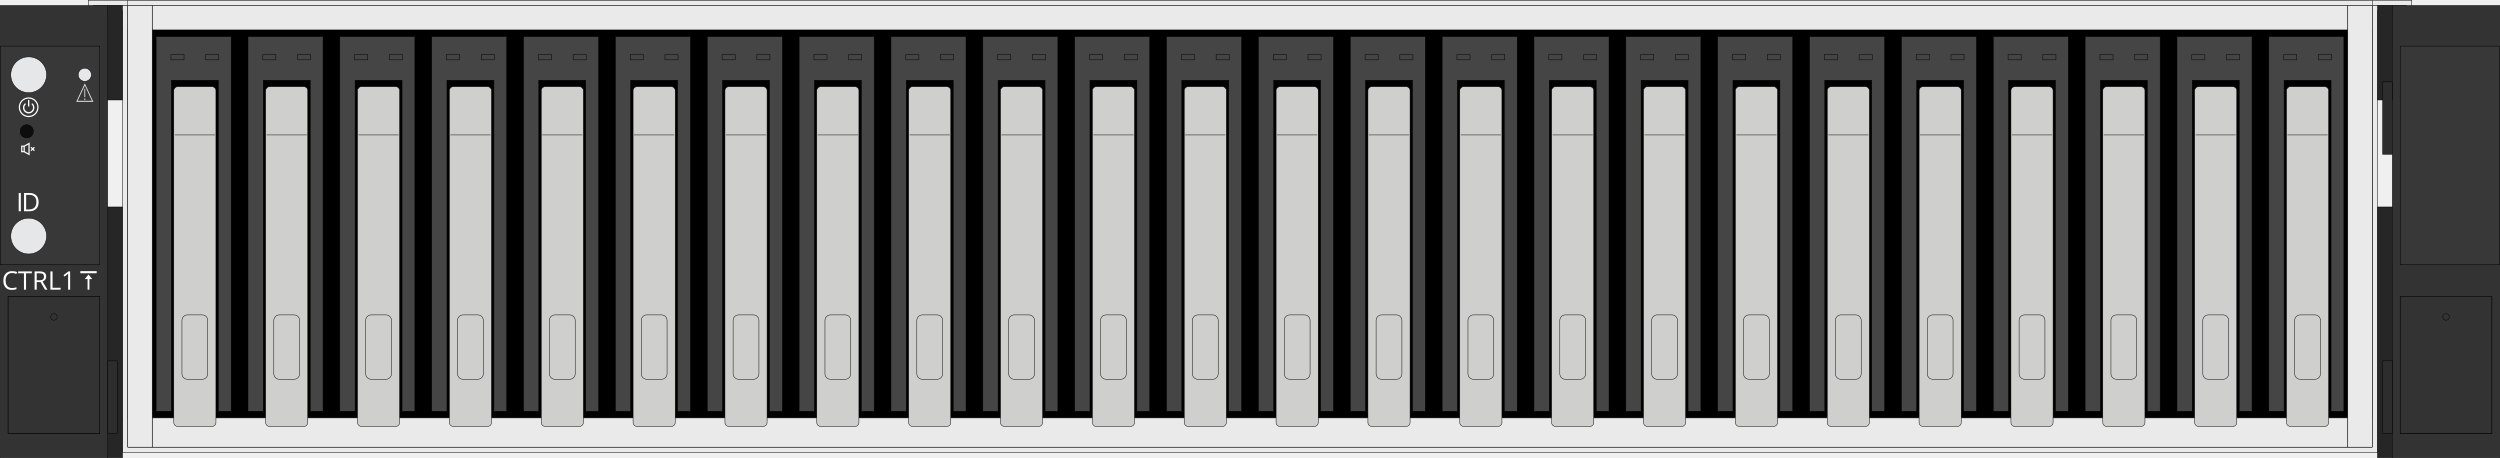
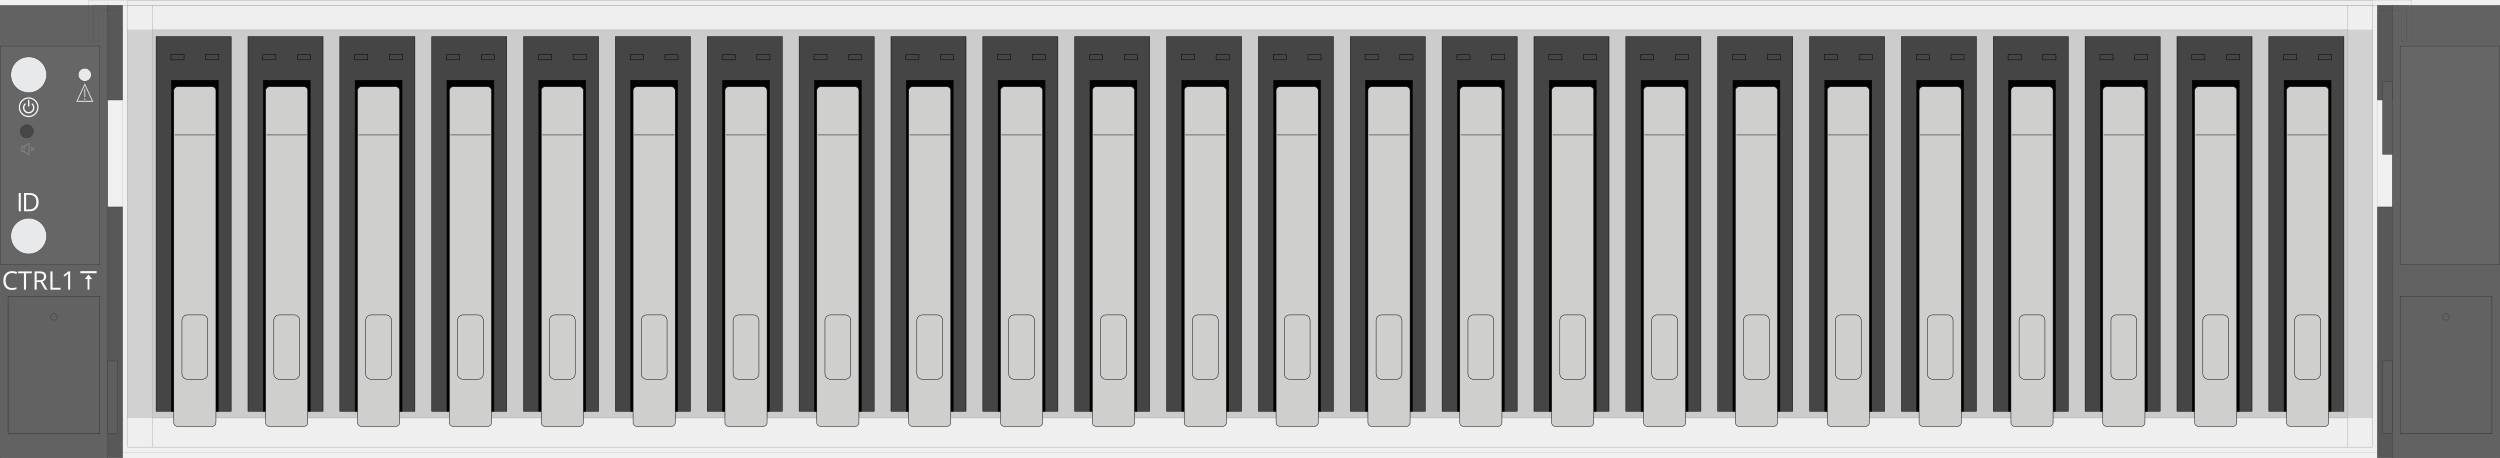
<svg xmlns="http://www.w3.org/2000/svg" id="ES24F" version="1.1" viewBox="0 0 1366.94 250.38">
  <defs>
    <style>
      .es24f-cls-1 {
        fill: #262626;
      }

      .es24f-cls-1, .es24f-cls-2, .es24f-cls-3, .es24f-cls-4, .es24f-cls-5, .es24f-cls-6, .es24f-cls-7, .es24f-cls-8, .es24f-cls-9, .es24f-cls-10, .es24f-cls-11, .es24f-cls-12, .es24f-cls-13 {
        stroke-width: .25px;
      }

      .es24f-cls-1, .es24f-cls-2, .es24f-cls-3, .es24f-cls-5, .es24f-cls-7, .es24f-cls-9, .es24f-cls-11, .es24f-cls-12, .es24f-cls-13 {
        stroke: #000;
      }

      .es24f-cls-1, .es24f-cls-2, .es24f-cls-3, .es24f-cls-5, .es24f-cls-9, .es24f-cls-11, .es24f-cls-12, .es24f-cls-13 {
        stroke-linecap: round;
        stroke-linejoin: round;
      }

      .es24f-cls-2 {
        fill: #000;
      }

      .es24f-cls-14, .es24f-cls-15, .es24f-cls-16, .es24f-cls-17, .es24f-cls-18 {
        stroke-width: 0px;
      }

      .es24f-cls-14, .es24f-cls-6 {
        fill: #cfcfce;
      }

      .es24f-cls-3 {
        fill: #2d2d2d;
      }

      .es24f-cls-4, .es24f-cls-6, .es24f-cls-7, .es24f-cls-8, .es24f-cls-10 {
        stroke-miterlimit: 10;
      }

      .es24f-cls-4, .es24f-cls-6, .es24f-cls-8, .es24f-cls-10 {
        stroke: #010101;
      }

      .es24f-cls-4, .es24f-cls-17 {
        fill: #010101;
      }

      .es24f-cls-15, .es24f-cls-10 {
        fill: none;
      }

      .es24f-cls-5, .es24f-cls-18 {
        fill: #fff;
      }

      .es24f-cls-16, .es24f-cls-7 {
        fill: #e6e7e8;
      }

      .es24f-cls-8 {
        fill: #454545;
      }

      .es24f-cls-9 {
        fill: #383838;
      }

      .es24f-cls-11 {
        fill: #0d0d0d;
      }

      .es24f-cls-12 {
        fill: #eaeaea;
      }

      .es24f-cls-13 {
        fill: #333;
      }
+ 
+       /* Contrast Fixes */
+       .sides {
+         opacity: 0.75;
+       }
+ 
+       .chassis {
+         opacity: 0.15;
+       }
+ 
+       /*#Controller_1_Indicators,
+       #Controller_2_Indicators {
+         opacity: 0.65;
+       }*/
    </style>
  </defs>
  <g id="Chassis">
-     <rect class="es24f-cls-2" x="69.86" y="16.36" width="1227.22" height="212.15" />
-     <polygon class="es24f-cls-12" points="1315.8 3.01 1315.8 22.8 1312.92 22.8 1312.92 5.89 1299.96 5.89 1299.96 247.37 66.98 247.37 66.98 5.89 54.02 5.89 54.02 22.8 51.14 22.8 51.14 3.01 69.86 3.01 69.86 244.49 1297.08 244.49 1297.08 3.01 1315.8 3.01" />
-     <polygon class="es24f-cls-12" points="1318.68 .12 1318.68 22.8 1315.8 22.8 1315.8 3.01 51.14 3.01 51.14 22.8 48.26 22.8 48.26 .12 1318.68 .12" />
-     <rect class="es24f-cls-12" x="69.86" y=".12" width="1227.22" height="2.88" />
-     <g>
+     <rect class="chassis es24f-cls-2" x="69.86" y="16.36" width="1227.22" height="212.15" />
+     <polygon class="chassis es24f-cls-12" points="1315.8 3.01 1315.8 22.8 1312.92 22.8 1312.92 5.89 1299.96 5.89 1299.96 247.37 66.98 247.37 66.98 5.89 54.02 5.89 54.02 22.8 51.14 22.8 51.14 3.01 69.86 3.01 69.86 244.49 1297.08 244.49 1297.08 3.01 1315.8 3.01" />
+     <polygon class="chassis es24f-cls-12" points="1318.68 .12 1318.68 22.8 1315.8 22.8 1315.8 3.01 51.14 3.01 51.14 22.8 48.26 22.8 48.26 .12 1318.68 .12" />
+     <rect class="chassis es24f-cls-12" x="69.86" y=".12" width="1227.22" height="2.88" />
+     <g class="sides">
      <g>
        <rect class="es24f-cls-13" x="1308.06" y="3.01" width="58.75" height="247.25" />
        <rect class="es24f-cls-1" x="1299.96" y="3" width="8.1" height="51.66" />
        <rect class="es24f-cls-1" x="1299.96" y="113.17" width="8.1" height="137.09" />
        <rect class="es24f-cls-3" x="1302.77" y="44.76" width="5.29" height="39.6" />
        <rect class="es24f-cls-3" x="1302.77" y="197.31" width="5.29" height="39.6" />
        <rect class="es24f-cls-9" x="1312.38" y="25.22" width="54.43" height="119.52" />
      </g>
      <g>
        <rect class="es24f-cls-11" x="1312.38" y="162.03" width="50.11" height="74.88" />
        <path class="es24f-cls-5" d="M1322.57,189.99h0c0-5.44,4.41-9.84,9.85-9.84h10.04c5.44,0,9.85,4.41,9.85,9.84h0c0,5.44-4.41,9.84-9.85,9.84h-10.04c-5.44,0-9.85-4.41-9.85-9.84Z" />
      </g>
      <g>
        <rect class="es24f-cls-13" x="1312.38" y="162.03" width="50.11" height="74.88" />
        <circle class="es24f-cls-13" cx="1337.43" cy="173.29" r="1.8" />
      </g>
    </g>
-     <g>
+     <g class="sides">
      <g>
        <rect class="es24f-cls-13" x=".13" y="3.01" width="58.75" height="247.25" />
        <rect class="es24f-cls-1" x="58.87" y="3.01" width="8.1" height="51.66" />
        <rect class="es24f-cls-1" x="58.88" y="113.17" width="8.1" height="137.09" />
        <rect class="es24f-cls-3" x="58.88" y="197.32" width="5.29" height="39.6" />
        <g>
          <rect class="es24f-cls-9" x=".12" y="25.22" width="54.43" height="119.52" />
          <circle class="es24f-cls-7" cx="15.68" cy="40.88" r="9.79" />
          <circle class="es24f-cls-7" cx="15.68" cy="129.08" r="9.79" />
          <g>
            <path class="es24f-cls-18" d="M16.05,54.95v2.99c0,.21-.17.37-.37.37s-.38-.17-.38-.37v-2.99c0-.21.18-.38.38-.38s.37.18.37.38Z" />
            <g>
              <path class="es24f-cls-18" d="M15.68,53.24c-2.99,0-5.41,2.42-5.41,5.4s2.42,5.4,5.41,5.4,5.39-2.41,5.39-5.4-2.42-5.4-5.39-5.4ZM15.68,63.37c-2.61,0-4.74-2.12-4.74-4.73s2.13-4.73,4.74-4.73,4.73,2.12,4.73,4.73-2.12,4.73-4.73,4.73Z" />
              <path class="es24f-cls-18" d="M18.8,58.87c0,1.75-1.4,3.17-3.12,3.17s-3.13-1.42-3.13-3.17c0-.84.33-1.63.92-2.23.14-.15.37-.16.53-.02.07.07.12.16.12.26s-.03.2-.1.26c-.47.48-.71,1.08-.71,1.72,0,1.33,1.07,2.41,2.38,2.41s2.37-1.08,2.37-2.41c0-.64-.24-1.24-.69-1.7-.07-.07-.12-.16-.12-.26s.04-.2.11-.26c.07-.08.16-.12.26-.12.09,0,.2.03.26.1.61.62.93,1.41.93,2.25h0Z" />
            </g>
          </g>
          <g>
            <path class="es24f-cls-18" d="M10.23,105.54v9.99h1.16v-9.99h-1.16Z" />
            <path class="es24f-cls-18" d="M19.82,106.83c-.86-.86-2.07-1.29-3.62-1.29h-3.06v9.99h2.76c1.69,0,2.97-.43,3.87-1.31.9-.87,1.34-2.13,1.34-3.78,0-1.54-.43-2.75-1.29-3.61ZM18.84,113.51c-.7.68-1.74,1.02-3.13,1.02h-1.41v-7.99h1.69c1.29,0,2.26.34,2.91,1,.66.66.98,1.64.98,2.94s-.35,2.35-1.04,3.03Z" />
          </g>
          <circle class="es24f-cls-11" cx="14.63" cy="71.82" r="3.6" />
          <circle class="es24f-cls-7" cx="46.37" cy="40.88" r="3.6" />
          <g>
            <path class="es24f-cls-16" d="M46.36,45.6l-4.68,10.08h9.36l-4.68-10.08ZM46.36,46.71l3.91,8.42h-7.82l3.91-8.42Z" />
            <rect class="es24f-cls-16" x="46.14" y="48.5" width=".45" height="4.63" rx=".19" ry=".19" />
            <rect class="es24f-cls-16" x="45.99" y="53.84" width=".75" height=".75" rx=".37" ry=".37" />
          </g>
          <g>
            <path class="es24f-cls-18" d="M6.62,149.29c-1.1,0-1.97.37-2.6,1.1s-.95,1.73-.95,3,.31,2.32.92,3.03c.61.71,1.49,1.07,2.62,1.07.7,0,1.49-.13,2.39-.38v1.02c-.69.26-1.55.39-2.56.39-1.47,0-2.61-.45-3.41-1.34s-1.2-2.16-1.2-3.81c0-1.03.19-1.93.58-2.71s.94-1.37,1.67-1.79,1.58-.63,2.57-.63c1.05,0,1.96.19,2.75.57l-.49,1c-.76-.36-1.51-.53-2.27-.53h-.02Z" />
            <path class="es24f-cls-18" d="M14.25,158.39h-1.16v-8.96h-3.17v-1.03h7.49v1.03h-3.17v8.96h.01Z" />
            <path class="es24f-cls-18" d="M20.08,154.23v4.16h-1.16v-9.99h2.74c1.23,0,2.13.23,2.72.7s.88,1.18.88,2.12c0,1.32-.67,2.21-2.01,2.68l2.71,4.49h-1.37l-2.42-4.16h-2.09ZM20.08,153.24h1.59c.82,0,1.42-.16,1.8-.49s.57-.81.57-1.47-.19-1.14-.58-1.43-1.02-.44-1.88-.44h-1.51v3.82h.01Z" />
            <path class="es24f-cls-18" d="M27.57,158.39v-9.99h1.16v8.94h4.41v1.05h-5.57Z" />
            <rect class="es24f-cls-18" x="43.92" y="148.25" width="8.94" height="1.16" />
            <path class="es24f-cls-18" d="M48.39,150.08l2.02,2.49h-1.52v5.82h-1.01v-5.82h-1.52l2.02-2.49h0Z" />
            <path class="es24f-cls-18" d="M38.35,158.39h-1.11v-7.12c0-.59.02-1.15.05-1.68-.1.1-.2.2-.32.3-.12.11-.66.55-1.63,1.33l-.6-.78,2.65-2.04h.96v9.99h0Z" />
          </g>
        </g>
      </g>
      <g>
        <rect class="es24f-cls-11" x="4.44" y="162.04" width="50.11" height="74.88" />
        <path class="es24f-cls-5" d="M14.64,189.98h0c0-5.44,4.41-9.84,9.85-9.84h10.04c5.44,0,9.85,4.41,9.85,9.85h0c0,5.44-4.41,9.84-9.85,9.84h-10.04c-5.44,0-9.85-4.41-9.85-9.85Z" />
      </g>
      <g>
        <rect class="es24f-cls-13" x="4.44" y="162.04" width="50.11" height="74.88" />
        <circle class="es24f-cls-13" cx="29.5" cy="173.29" r="1.8" />
      </g>
    </g>
-     <rect class="es24f-cls-12" x="83.21" y="3" width="1200.51" height="13.36" />
-     <rect class="es24f-cls-12" x="83.21" y="228.51" width="1200.51" height="15.98" />
-     <rect class="es24f-cls-12" x="1283.72" y="3.01" width="13.36" height="241.49" />
-     <rect class="es24f-cls-12" x="69.86" y="3" width="13.36" height="241.49" />
-     <path class="es24f-cls-18" d="M16.21,77.88v7.12l-3.08-1.73h-1.58v-3.66h1.58s3.08-1.73,3.08-1.73ZM12.88,80.28h-.66v2.33h.66v-2.33ZM13.55,82.75l2,1.12v-4.85l-2,1.12v2.6h0ZM17.16,80.27l.71.7.71-.7.47.47-.71.71.71.71-.47.47-.71-.71-.71.71-.47-.47.71-.71-.71-.71.47-.47Z" />
+     <rect class="chassis es24f-cls-12" x="83.21" y="3" width="1200.51" height="13.36" />
+     <rect class="chassis es24f-cls-12" x="83.21" y="228.51" width="1200.51" height="15.98" />
+     <rect class="chassis es24f-cls-12" x="1283.72" y="3.01" width="13.36" height="241.49" />
+     <rect class="chassis es24f-cls-12" x="69.86" y="3" width="13.36" height="241.49" />
+     <path class="chassis es24f-cls-18" d="M16.21,77.88v7.12l-3.08-1.73h-1.58v-3.66h1.58s3.08-1.73,3.08-1.73ZM12.88,80.28h-.66v2.33h.66v-2.33ZM13.55,82.75l2,1.12v-4.85l-2,1.12v2.6h0ZM17.16,80.27l.71.7.71-.7.47.47-.71.71.71.71-.47.47-.71-.71-.71.71-.47-.47.71-.71-.71-.71.47-.47Z" />
  </g>
  <g id="Drives">
    <g id="DRIVE_CAGE_1">
      <rect class="es24f-cls-8" x="85.36" y="20.02" width="41.04" height="204.84" />
      <rect class="es24f-cls-4" x="93.71" y="43.86" width="25.67" height="181" />
-       <rect class="es24f-cls-6" x="95.03" y="47.4" width="23.04" height="185.76" rx="2.11" ry="2.11" />
+       <rect class="tint-target es24f-cls-6" x="95.03" y="47.4" width="23.04" height="185.76" rx="2.11" ry="2.11" />
      <rect class="es24f-cls-10" x="112.47" y="29.84" width="7.16" height="2.88" />
      <rect class="es24f-cls-10" x="93.47" y="29.84" width="7.16" height="2.88" />
      <g>
        <line class="es24f-cls-10" x1="117.55" y1="73.78" x2="95.55" y2="73.78" />
        <line class="es24f-cls-15" x1="117.55" y1="73.78" x2="95.55" y2="73.78" />
      </g>
      <g>
-         <path class="es24f-cls-14" d="M110.55,172.17h-8.01c-1.69,0-3.05,1.37-3.05,3.05v29.1c0,1.69,1.37,3.05,3.05,3.05h8.01c1.69,0,3.05-1.37,3.05-3.05v-29.1c0-1.69-1.37-3.05-3.05-3.05Z" />
+         <path class="tint-target es24f-cls-14" d="M110.55,172.17h-8.01c-1.69,0-3.05,1.37-3.05,3.05v29.1c0,1.69,1.37,3.05,3.05,3.05h8.01c1.69,0,3.05-1.37,3.05-3.05v-29.1c0-1.69-1.37-3.05-3.05-3.05Z" />
        <path class="es24f-cls-17" d="M102.54,172.3c-1.62,0-2.93,1.31-2.93,2.93v29.1c0,1.62,1.31,2.93,2.93,2.93h8.01c1.62,0,2.93-1.31,2.93-2.93v-29.1c0-1.62-1.31-2.93-2.93-2.93h-8.01M102.54,172.05h8.01c1.76,0,3.18,1.42,3.18,3.18v29.1c0,1.76-1.42,3.18-3.18,3.18h-8.01c-1.76,0-3.18-1.42-3.18-3.18v-29.1c0-1.76,1.42-3.18,3.18-3.18h0Z" />
      </g>
    </g>
    <g id="DRIVE_CAGE_2">
      <rect class="es24f-cls-8" x="135.59" y="20.02" width="41.04" height="204.84" />
      <rect class="es24f-cls-4" x="143.94" y="43.86" width="25.67" height="181" />
-       <rect class="es24f-cls-6" x="145.25" y="47.4" width="23.04" height="185.76" rx="2.11" ry="2.11" />
+       <rect class="tint-target es24f-cls-6" x="145.25" y="47.4" width="23.04" height="185.76" rx="2.11" ry="2.11" />
      <rect class="es24f-cls-10" x="162.69" y="29.84" width="7.16" height="2.88" />
      <rect class="es24f-cls-10" x="143.69" y="29.84" width="7.16" height="2.88" />
      <g>
        <line class="es24f-cls-10" x1="167.77" y1="73.78" x2="145.77" y2="73.78" />
        <line class="es24f-cls-15" x1="167.77" y1="73.78" x2="145.77" y2="73.78" />
      </g>
      <g>
-         <path class="es24f-cls-14" d="M160.77,172.17h-8.01c-1.69,0-3.05,1.37-3.05,3.05v29.1c0,1.69,1.37,3.05,3.05,3.05h8.01c1.69,0,3.05-1.37,3.05-3.05v-29.1c0-1.69-1.37-3.05-3.05-3.05Z" />
+         <path class="tint-target es24f-cls-14" d="M160.77,172.17h-8.01c-1.69,0-3.05,1.37-3.05,3.05v29.1c0,1.69,1.37,3.05,3.05,3.05h8.01c1.69,0,3.05-1.37,3.05-3.05v-29.1c0-1.69-1.37-3.05-3.05-3.05Z" />
        <path class="es24f-cls-17" d="M152.77,172.3c-1.62,0-2.93,1.31-2.93,2.93v29.1c0,1.62,1.31,2.93,2.93,2.93h8.01c1.62,0,2.93-1.31,2.93-2.93v-29.1c0-1.62-1.31-2.93-2.93-2.93h-8.01M152.77,172.05h8.01c1.76,0,3.18,1.42,3.18,3.18v29.1c0,1.76-1.42,3.18-3.18,3.18h-8.01c-1.76,0-3.18-1.42-3.18-3.18v-29.1c0-1.76,1.42-3.18,3.18-3.18h0Z" />
      </g>
    </g>
    <g id="DRIVE_CAGE_3">
      <rect class="es24f-cls-8" x="185.81" y="20.02" width="41.04" height="204.84" />
      <rect class="es24f-cls-4" x="194.16" y="43.86" width="25.67" height="181" />
-       <rect class="es24f-cls-6" x="195.48" y="47.4" width="23.04" height="185.76" rx="2.11" ry="2.11" />
+       <rect class="tint-target es24f-cls-6" x="195.48" y="47.4" width="23.04" height="185.76" rx="2.11" ry="2.11" />
      <rect class="es24f-cls-10" x="212.92" y="29.84" width="7.16" height="2.88" />
      <rect class="es24f-cls-10" x="193.92" y="29.84" width="7.16" height="2.88" />
      <g>
        <line class="es24f-cls-10" x1="218" y1="73.78" x2="196" y2="73.78" />
        <line class="es24f-cls-15" x1="218" y1="73.78" x2="196" y2="73.78" />
      </g>
      <g>
-         <path class="es24f-cls-14" d="M211,172.17h-8.01c-1.69,0-3.05,1.37-3.05,3.05v29.1c0,1.69,1.37,3.05,3.05,3.05h8c1.69,0,3.05-1.37,3.05-3.05v-29.1c0-1.69-1.37-3.05-3.05-3.05h.01Z" />
+         <path class="tint-target es24f-cls-14" d="M211,172.17h-8.01c-1.69,0-3.05,1.37-3.05,3.05v29.1c0,1.69,1.37,3.05,3.05,3.05h8c1.69,0,3.05-1.37,3.05-3.05v-29.1c0-1.69-1.37-3.05-3.05-3.05h.01Z" />
        <path class="es24f-cls-17" d="M202.99,172.3c-1.62,0-2.93,1.31-2.93,2.93v29.1c0,1.62,1.31,2.93,2.93,2.93h8.01c1.62,0,2.93-1.31,2.93-2.93v-29.1c0-1.62-1.31-2.93-2.93-2.93h-8.01M202.99,172.05h8.01c1.76,0,3.18,1.42,3.18,3.18v29.1c0,1.76-1.42,3.18-3.18,3.18h-8.01c-1.76,0-3.18-1.42-3.18-3.18v-29.1c0-1.76,1.42-3.18,3.18-3.18h0Z" />
      </g>
    </g>
    <g id="DRIVE_CAGE_4">
      <rect class="es24f-cls-8" x="236.04" y="20.02" width="41.04" height="204.84" />
      <rect class="es24f-cls-4" x="244.39" y="43.86" width="25.67" height="181" />
-       <rect class="es24f-cls-6" x="245.7" y="47.4" width="23.04" height="185.76" rx="2.11" ry="2.11" />
+       <rect class="tint-target es24f-cls-6" x="245.7" y="47.4" width="23.04" height="185.76" rx="2.11" ry="2.11" />
      <rect class="es24f-cls-10" x="263.14" y="29.84" width="7.16" height="2.88" />
      <rect class="es24f-cls-10" x="244.14" y="29.84" width="7.16" height="2.88" />
      <g>
        <line class="es24f-cls-10" x1="268.22" y1="73.78" x2="246.22" y2="73.78" />
        <line class="es24f-cls-15" x1="268.22" y1="73.78" x2="246.22" y2="73.78" />
      </g>
      <g>
-         <path class="es24f-cls-14" d="M261.22,172.17h-8.01c-1.69,0-3.05,1.37-3.05,3.05v29.1c0,1.69,1.37,3.05,3.05,3.05h8.01c1.69,0,3.05-1.37,3.05-3.05v-29.1c0-1.69-1.37-3.05-3.05-3.05Z" />
+         <path class="tint-target es24f-cls-14" d="M261.22,172.17h-8.01c-1.69,0-3.05,1.37-3.05,3.05v29.1c0,1.69,1.37,3.05,3.05,3.05h8.01c1.69,0,3.05-1.37,3.05-3.05v-29.1c0-1.69-1.37-3.05-3.05-3.05Z" />
        <path class="es24f-cls-17" d="M253.22,172.3c-1.62,0-2.93,1.31-2.93,2.93v29.1c0,1.62,1.31,2.93,2.93,2.93h8.01c1.62,0,2.93-1.31,2.93-2.93v-29.1c0-1.62-1.31-2.93-2.93-2.93h-8.01M253.22,172.05h8.01c1.76,0,3.18,1.42,3.18,3.18v29.1c0,1.76-1.42,3.18-3.18,3.18h-8.01c-1.76,0-3.18-1.42-3.18-3.18v-29.1c0-1.76,1.42-3.18,3.18-3.18h0Z" />
      </g>
    </g>
    <g id="DRIVE_CAGE_5">
      <rect class="es24f-cls-8" x="286.26" y="20.02" width="41.04" height="204.84" />
      <rect class="es24f-cls-4" x="294.61" y="43.86" width="25.67" height="181" />
-       <rect class="es24f-cls-6" x="295.93" y="47.4" width="23.04" height="185.76" rx="2.11" ry="2.11" />
+       <rect class="tint-target es24f-cls-6" x="295.93" y="47.4" width="23.04" height="185.76" rx="2.11" ry="2.11" />
      <rect class="es24f-cls-10" x="313.37" y="29.84" width="7.16" height="2.88" />
      <rect class="es24f-cls-10" x="294.37" y="29.84" width="7.16" height="2.88" />
      <g>
        <line class="es24f-cls-10" x1="318.45" y1="73.78" x2="296.45" y2="73.78" />
        <line class="es24f-cls-15" x1="318.45" y1="73.78" x2="296.45" y2="73.78" />
      </g>
      <g>
-         <path class="es24f-cls-14" d="M311.45,172.17h-8.01c-1.69,0-3.05,1.37-3.05,3.05v29.1c0,1.69,1.37,3.05,3.05,3.05h8.01c1.69,0,3.05-1.37,3.05-3.05v-29.1c0-1.69-1.37-3.05-3.05-3.05Z" />
+         <path class="tint-target es24f-cls-14" d="M311.45,172.17h-8.01c-1.69,0-3.05,1.37-3.05,3.05v29.1c0,1.69,1.37,3.05,3.05,3.05h8.01c1.69,0,3.05-1.37,3.05-3.05v-29.1c0-1.69-1.37-3.05-3.05-3.05Z" />
        <path class="es24f-cls-17" d="M303.44,172.3c-1.62,0-2.93,1.31-2.93,2.93v29.1c0,1.62,1.31,2.93,2.93,2.93h8.01c1.62,0,2.93-1.31,2.93-2.93v-29.1c0-1.62-1.31-2.93-2.93-2.93h-8.01M303.44,172.05h8.01c1.76,0,3.18,1.42,3.18,3.18v29.1c0,1.76-1.42,3.18-3.18,3.18h-8.01c-1.76,0-3.18-1.42-3.18-3.18v-29.1c0-1.76,1.42-3.18,3.18-3.18h0Z" />
      </g>
    </g>
    <g id="DRIVE_CAGE_6">
      <rect class="es24f-cls-8" x="336.49" y="20.02" width="41.04" height="204.84" />
      <rect class="es24f-cls-4" x="344.84" y="43.86" width="25.67" height="181" />
-       <rect class="es24f-cls-6" x="346.15" y="47.4" width="23.04" height="185.76" rx="2.11" ry="2.11" />
+       <rect class="tint-target es24f-cls-6" x="346.15" y="47.4" width="23.04" height="185.76" rx="2.11" ry="2.11" />
      <rect class="es24f-cls-10" x="363.59" y="29.84" width="7.16" height="2.88" />
      <rect class="es24f-cls-10" x="344.59" y="29.84" width="7.16" height="2.88" />
      <g>
        <line class="es24f-cls-10" x1="368.67" y1="73.78" x2="346.67" y2="73.78" />
        <line class="es24f-cls-15" x1="368.67" y1="73.78" x2="346.67" y2="73.78" />
      </g>
      <g>
-         <path class="es24f-cls-14" d="M361.68,172.17h-8.01c-1.69,0-3.05,1.37-3.05,3.05v29.1c0,1.69,1.37,3.05,3.05,3.05h8c1.69,0,3.05-1.37,3.05-3.05v-29.1c0-1.69-1.37-3.05-3.05-3.05h.01Z" />
+         <path class="tint-target es24f-cls-14" d="M361.68,172.17h-8.01c-1.69,0-3.05,1.37-3.05,3.05v29.1c0,1.69,1.37,3.05,3.05,3.05h8c1.69,0,3.05-1.37,3.05-3.05v-29.1c0-1.69-1.37-3.05-3.05-3.05h.01Z" />
        <path class="es24f-cls-17" d="M353.67,172.3c-1.62,0-2.93,1.31-2.93,2.93v29.1c0,1.62,1.31,2.93,2.93,2.93h8.01c1.62,0,2.93-1.31,2.93-2.93v-29.1c0-1.62-1.31-2.93-2.93-2.93h-8.01M353.67,172.05h8.01c1.76,0,3.18,1.42,3.18,3.18v29.1c0,1.76-1.42,3.18-3.18,3.18h-8.01c-1.76,0-3.18-1.42-3.18-3.18v-29.1c0-1.76,1.42-3.18,3.18-3.18h0Z" />
      </g>
    </g>
    <g id="DRIVE_CAGE_7">
      <rect class="es24f-cls-8" x="386.71" y="20.02" width="41.04" height="204.84" />
      <rect class="es24f-cls-4" x="395.06" y="43.86" width="25.67" height="181" />
-       <rect class="es24f-cls-6" x="396.38" y="47.4" width="23.04" height="185.76" rx="2.11" ry="2.11" />
+       <rect class="tint-target es24f-cls-6" x="396.38" y="47.4" width="23.04" height="185.76" rx="2.11" ry="2.11" />
      <rect class="es24f-cls-10" x="413.82" y="29.84" width="7.16" height="2.88" />
      <rect class="es24f-cls-10" x="394.82" y="29.84" width="7.16" height="2.88" />
      <g>
        <line class="es24f-cls-10" x1="418.9" y1="73.78" x2="396.9" y2="73.78" />
        <line class="es24f-cls-15" x1="418.9" y1="73.78" x2="396.9" y2="73.78" />
      </g>
      <g>
-         <path class="es24f-cls-14" d="M411.9,172.17h-8.01c-1.69,0-3.05,1.37-3.05,3.05v29.1c0,1.69,1.37,3.05,3.05,3.05h8.01c1.69,0,3.05-1.37,3.05-3.05v-29.1c0-1.69-1.37-3.05-3.05-3.05Z" />
+         <path class="tint-target es24f-cls-14" d="M411.9,172.17h-8.01c-1.69,0-3.05,1.37-3.05,3.05v29.1c0,1.69,1.37,3.05,3.05,3.05h8.01c1.69,0,3.05-1.37,3.05-3.05v-29.1c0-1.69-1.37-3.05-3.05-3.05Z" />
        <path class="es24f-cls-17" d="M403.9,172.3c-1.62,0-2.93,1.31-2.93,2.93v29.1c0,1.62,1.31,2.93,2.93,2.93h8.01c1.62,0,2.93-1.31,2.93-2.93v-29.1c0-1.62-1.31-2.93-2.93-2.93h-8.01M403.9,172.05h8.01c1.76,0,3.18,1.42,3.18,3.18v29.1c0,1.76-1.42,3.18-3.18,3.18h-8.01c-1.76,0-3.18-1.42-3.18-3.18v-29.1c0-1.76,1.42-3.18,3.18-3.18h0Z" />
      </g>
    </g>
    <g id="DRIVE_CAGE_8">
      <rect class="es24f-cls-8" x="436.94" y="20.02" width="41.04" height="204.84" />
      <rect class="es24f-cls-4" x="445.29" y="43.86" width="25.67" height="181" />
-       <rect class="es24f-cls-6" x="446.6" y="47.4" width="23.04" height="185.76" rx="2.11" ry="2.11" />
+       <rect class="tint-target es24f-cls-6" x="446.6" y="47.4" width="23.04" height="185.76" rx="2.11" ry="2.11" />
      <rect class="es24f-cls-10" x="464.04" y="29.84" width="7.16" height="2.88" />
      <rect class="es24f-cls-10" x="445.04" y="29.84" width="7.16" height="2.88" />
      <g>
        <line class="es24f-cls-10" x1="469.12" y1="73.78" x2="447.12" y2="73.78" />
        <line class="es24f-cls-15" x1="469.12" y1="73.78" x2="447.12" y2="73.78" />
      </g>
      <g>
-         <path class="es24f-cls-14" d="M462.13,172.17h-8.01c-1.69,0-3.05,1.37-3.05,3.05v29.1c0,1.69,1.37,3.05,3.05,3.05h8.01c1.69,0,3.05-1.37,3.05-3.05v-29.1c0-1.69-1.37-3.05-3.05-3.05Z" />
+         <path class="tint-target es24f-cls-14" d="M462.13,172.17h-8.01c-1.69,0-3.05,1.37-3.05,3.05v29.1c0,1.69,1.37,3.05,3.05,3.05h8.01c1.69,0,3.05-1.37,3.05-3.05v-29.1c0-1.69-1.37-3.05-3.05-3.05Z" />
        <path class="es24f-cls-17" d="M454.12,172.3c-1.62,0-2.93,1.31-2.93,2.93v29.1c0,1.62,1.31,2.93,2.93,2.93h8.01c1.62,0,2.93-1.31,2.93-2.93v-29.1c0-1.62-1.31-2.93-2.93-2.93h-8.01M454.12,172.05h8.01c1.76,0,3.18,1.42,3.18,3.18v29.1c0,1.76-1.42,3.18-3.18,3.18h-8.01c-1.76,0-3.18-1.42-3.18-3.18v-29.1c0-1.76,1.42-3.18,3.18-3.18h0Z" />
      </g>
    </g>
    <g id="DRIVE_CAGE_9">
      <rect class="es24f-cls-8" x="487.16" y="20.02" width="41.04" height="204.84" />
      <rect class="es24f-cls-4" x="495.51" y="43.86" width="25.67" height="181" />
-       <rect class="es24f-cls-6" x="496.83" y="47.4" width="23.04" height="185.76" rx="2.11" ry="2.11" />
+       <rect class="tint-target es24f-cls-6" x="496.83" y="47.4" width="23.04" height="185.76" rx="2.11" ry="2.11" />
      <rect class="es24f-cls-10" x="514.27" y="29.84" width="7.16" height="2.88" />
      <rect class="es24f-cls-10" x="495.27" y="29.84" width="7.16" height="2.88" />
      <g>
        <line class="es24f-cls-10" x1="519.35" y1="73.78" x2="497.35" y2="73.78" />
        <line class="es24f-cls-15" x1="519.35" y1="73.78" x2="497.35" y2="73.78" />
      </g>
      <g>
-         <path class="es24f-cls-14" d="M512.35,172.17h-8.01c-1.69,0-3.05,1.37-3.05,3.05v29.1c0,1.69,1.37,3.05,3.05,3.05h8c1.69,0,3.05-1.37,3.05-3.05v-29.1c0-1.69-1.37-3.05-3.05-3.05h.01Z" />
+         <path class="tint-target es24f-cls-14" d="M512.35,172.17h-8.01c-1.69,0-3.05,1.37-3.05,3.05v29.1c0,1.69,1.37,3.05,3.05,3.05h8c1.69,0,3.05-1.37,3.05-3.05v-29.1c0-1.69-1.37-3.05-3.05-3.05h.01Z" />
        <path class="es24f-cls-17" d="M504.35,172.3c-1.62,0-2.93,1.31-2.93,2.93v29.1c0,1.62,1.31,2.93,2.93,2.93h8.01c1.62,0,2.93-1.31,2.93-2.93v-29.1c0-1.62-1.31-2.93-2.93-2.93h-8.01M504.35,172.05h8.01c1.76,0,3.18,1.42,3.18,3.18v29.1c0,1.76-1.42,3.18-3.18,3.18h-8.01c-1.76,0-3.18-1.42-3.18-3.18v-29.1c0-1.76,1.42-3.18,3.18-3.18h0Z" />
      </g>
    </g>
    <g id="DRIVE_CAGE_10">
      <rect class="es24f-cls-8" x="537.39" y="20.02" width="41.04" height="204.84" />
      <rect class="es24f-cls-4" x="545.74" y="43.86" width="25.67" height="181" />
-       <rect class="es24f-cls-6" x="547.05" y="47.4" width="23.04" height="185.76" rx="2.11" ry="2.11" />
+       <rect class="tint-target es24f-cls-6" x="547.05" y="47.4" width="23.04" height="185.76" rx="2.11" ry="2.11" />
      <rect class="es24f-cls-10" x="564.5" y="29.84" width="7.16" height="2.88" />
      <rect class="es24f-cls-10" x="545.5" y="29.84" width="7.16" height="2.88" />
      <g>
        <line class="es24f-cls-10" x1="569.57" y1="73.78" x2="547.57" y2="73.78" />
        <line class="es24f-cls-15" x1="569.57" y1="73.78" x2="547.57" y2="73.78" />
      </g>
      <g>
-         <path class="es24f-cls-14" d="M562.58,172.17h-8.01c-1.69,0-3.05,1.37-3.05,3.05v29.1c0,1.69,1.37,3.05,3.05,3.05h8.01c1.69,0,3.05-1.37,3.05-3.05v-29.1c0-1.69-1.37-3.05-3.05-3.05Z" />
+         <path class="tint-target es24f-cls-14" d="M562.58,172.17h-8.01c-1.69,0-3.05,1.37-3.05,3.05v29.1c0,1.69,1.37,3.05,3.05,3.05h8.01c1.69,0,3.05-1.37,3.05-3.05v-29.1c0-1.69-1.37-3.05-3.05-3.05Z" />
        <path class="es24f-cls-17" d="M554.57,172.3c-1.62,0-2.93,1.31-2.93,2.93v29.1c0,1.62,1.31,2.93,2.93,2.93h8.01c1.62,0,2.93-1.31,2.93-2.93v-29.1c0-1.62-1.31-2.93-2.93-2.93h-8.01M554.57,172.05h8.01c1.76,0,3.18,1.42,3.18,3.18v29.1c0,1.76-1.42,3.18-3.18,3.18h-8.01c-1.76,0-3.18-1.42-3.18-3.18v-29.1c0-1.76,1.42-3.18,3.18-3.18h0Z" />
      </g>
    </g>
    <g id="DRIVE_CAGE_11">
      <rect class="es24f-cls-8" x="587.61" y="20.02" width="41.04" height="204.84" />
      <rect class="es24f-cls-4" x="595.96" y="43.86" width="25.67" height="181" />
-       <rect class="es24f-cls-6" x="597.28" y="47.4" width="23.04" height="185.76" rx="2.11" ry="2.11" />
+       <rect class="tint-target es24f-cls-6" x="597.28" y="47.4" width="23.04" height="185.76" rx="2.11" ry="2.11" />
      <rect class="es24f-cls-10" x="614.72" y="29.84" width="7.16" height="2.88" />
      <rect class="es24f-cls-10" x="595.72" y="29.84" width="7.16" height="2.88" />
      <g>
        <line class="es24f-cls-10" x1="619.8" y1="73.78" x2="597.8" y2="73.78" />
        <line class="es24f-cls-15" x1="619.8" y1="73.78" x2="597.8" y2="73.78" />
      </g>
      <g>
-         <path class="es24f-cls-14" d="M612.8,172.17h-8.01c-1.69,0-3.05,1.37-3.05,3.05v29.1c0,1.69,1.37,3.05,3.05,3.05h8.01c1.69,0,3.05-1.37,3.05-3.05v-29.1c0-1.69-1.37-3.05-3.05-3.05Z" />
+         <path class="tint-target es24f-cls-14" d="M612.8,172.17h-8.01c-1.69,0-3.05,1.37-3.05,3.05v29.1c0,1.69,1.37,3.05,3.05,3.05h8.01c1.69,0,3.05-1.37,3.05-3.05v-29.1c0-1.69-1.37-3.05-3.05-3.05Z" />
        <path class="es24f-cls-17" d="M604.8,172.3c-1.62,0-2.93,1.31-2.93,2.93v29.1c0,1.62,1.31,2.93,2.93,2.93h8.01c1.62,0,2.93-1.31,2.93-2.93v-29.1c0-1.62-1.31-2.93-2.93-2.93h-8.01M604.8,172.05h8.01c1.76,0,3.18,1.42,3.18,3.18v29.1c0,1.76-1.42,3.18-3.18,3.18h-8.01c-1.76,0-3.18-1.42-3.18-3.18v-29.1c0-1.76,1.42-3.18,3.18-3.18h0Z" />
      </g>
    </g>
    <g id="DRIVE_CAGE_12">
      <rect class="es24f-cls-8" x="637.84" y="20.02" width="41.04" height="204.84" />
      <rect class="es24f-cls-4" x="646.19" y="43.86" width="25.67" height="181" />
-       <rect class="es24f-cls-6" x="647.5" y="47.4" width="23.04" height="185.76" rx="2.11" ry="2.11" />
+       <rect class="tint-target es24f-cls-6" x="647.5" y="47.4" width="23.04" height="185.76" rx="2.11" ry="2.11" />
      <rect class="es24f-cls-10" x="664.95" y="29.84" width="7.16" height="2.88" />
      <rect class="es24f-cls-10" x="645.95" y="29.84" width="7.16" height="2.88" />
      <g>
        <line class="es24f-cls-10" x1="670.02" y1="73.78" x2="648.02" y2="73.78" />
        <line class="es24f-cls-15" x1="670.02" y1="73.78" x2="648.02" y2="73.78" />
      </g>
      <g>
-         <path class="es24f-cls-14" d="M663.03,172.17h-8.01c-1.69,0-3.05,1.37-3.05,3.05v29.1c0,1.69,1.37,3.05,3.05,3.05h8.01c1.69,0,3.05-1.37,3.05-3.05v-29.1c0-1.69-1.37-3.05-3.05-3.05Z" />
+         <path class="tint-target es24f-cls-14" d="M663.03,172.17h-8.01c-1.69,0-3.05,1.37-3.05,3.05v29.1c0,1.69,1.37,3.05,3.05,3.05h8.01c1.69,0,3.05-1.37,3.05-3.05v-29.1c0-1.69-1.37-3.05-3.05-3.05Z" />
        <path class="es24f-cls-17" d="M655.02,172.3c-1.62,0-2.93,1.31-2.93,2.93v29.1c0,1.62,1.31,2.93,2.93,2.93h8.01c1.62,0,2.93-1.31,2.93-2.93v-29.1c0-1.62-1.31-2.93-2.93-2.93h-8.01M655.02,172.05h8.01c1.76,0,3.18,1.42,3.18,3.18v29.1c0,1.76-1.42,3.18-3.18,3.18h-8.01c-1.76,0-3.18-1.42-3.18-3.18v-29.1c0-1.76,1.42-3.18,3.18-3.18h0Z" />
      </g>
    </g>
    <g id="DRIVE_CAGE_13">
      <rect class="es24f-cls-8" x="688.06" y="20.02" width="41.04" height="204.84" />
      <rect class="es24f-cls-4" x="696.41" y="43.86" width="25.67" height="181" />
-       <rect class="es24f-cls-6" x="697.73" y="47.4" width="23.04" height="185.76" rx="2.11" ry="2.11" />
+       <rect class="tint-target es24f-cls-6" x="697.73" y="47.4" width="23.04" height="185.76" rx="2.11" ry="2.11" />
      <rect class="es24f-cls-10" x="715.17" y="29.84" width="7.16" height="2.88" />
      <rect class="es24f-cls-10" x="696.17" y="29.84" width="7.16" height="2.88" />
      <g>
        <line class="es24f-cls-10" x1="720.25" y1="73.78" x2="698.25" y2="73.78" />
        <line class="es24f-cls-15" x1="720.25" y1="73.78" x2="698.25" y2="73.78" />
      </g>
      <g>
-         <path class="es24f-cls-14" d="M713.25,172.17h-8.01c-1.69,0-3.05,1.37-3.05,3.05v29.1c0,1.69,1.37,3.05,3.05,3.05h8.01c1.69,0,3.05-1.37,3.05-3.05v-29.1c0-1.69-1.37-3.05-3.05-3.05Z" />
+         <path class="tint-target es24f-cls-14" d="M713.25,172.17h-8.01c-1.69,0-3.05,1.37-3.05,3.05v29.1c0,1.69,1.37,3.05,3.05,3.05h8.01c1.69,0,3.05-1.37,3.05-3.05v-29.1c0-1.69-1.37-3.05-3.05-3.05Z" />
        <path class="es24f-cls-17" d="M705.25,172.3c-1.62,0-2.93,1.31-2.93,2.93v29.1c0,1.62,1.31,2.93,2.93,2.93h8.01c1.62,0,2.93-1.31,2.93-2.93v-29.1c0-1.62-1.31-2.93-2.93-2.93h-8.01M705.25,172.05h8.01c1.76,0,3.18,1.42,3.18,3.18v29.1c0,1.76-1.42,3.18-3.18,3.18h-8.01c-1.76,0-3.18-1.42-3.18-3.18v-29.1c0-1.76,1.42-3.18,3.18-3.18h0Z" />
      </g>
    </g>
    <g id="DRIVE_CAGE_14">
      <rect class="es24f-cls-8" x="738.29" y="20.02" width="41.04" height="204.84" />
      <rect class="es24f-cls-4" x="746.64" y="43.86" width="25.67" height="181" />
-       <rect class="es24f-cls-6" x="747.95" y="47.4" width="23.04" height="185.76" rx="2.11" ry="2.11" />
+       <rect class="tint-target es24f-cls-6" x="747.95" y="47.4" width="23.04" height="185.76" rx="2.11" ry="2.11" />
      <rect class="es24f-cls-10" x="765.4" y="29.84" width="7.16" height="2.88" />
      <rect class="es24f-cls-10" x="746.4" y="29.84" width="7.16" height="2.88" />
      <g>
        <line class="es24f-cls-10" x1="770.47" y1="73.78" x2="748.47" y2="73.78" />
        <line class="es24f-cls-15" x1="770.47" y1="73.78" x2="748.47" y2="73.78" />
      </g>
      <g>
-         <path class="es24f-cls-14" d="M763.48,172.17h-8.01c-1.69,0-3.05,1.37-3.05,3.05v29.1c0,1.69,1.37,3.05,3.05,3.05h8c1.69,0,3.05-1.37,3.05-3.05v-29.1c0-1.69-1.37-3.05-3.05-3.05h.01Z" />
+         <path class="tint-target es24f-cls-14" d="M763.48,172.17h-8.01c-1.69,0-3.05,1.37-3.05,3.05v29.1c0,1.69,1.37,3.05,3.05,3.05h8c1.69,0,3.05-1.37,3.05-3.05v-29.1c0-1.69-1.37-3.05-3.05-3.05h.01Z" />
        <path class="es24f-cls-17" d="M755.47,172.3c-1.62,0-2.93,1.31-2.93,2.93v29.1c0,1.62,1.31,2.93,2.93,2.93h8.01c1.62,0,2.93-1.31,2.93-2.93v-29.1c0-1.62-1.31-2.93-2.93-2.93h-8.01M755.47,172.05h8.01c1.76,0,3.18,1.42,3.18,3.18v29.1c0,1.76-1.42,3.18-3.18,3.18h-8.01c-1.76,0-3.18-1.42-3.18-3.18v-29.1c0-1.76,1.42-3.18,3.18-3.18h0Z" />
      </g>
    </g>
    <g id="DRIVE_CAGE_15">
      <rect class="es24f-cls-8" x="788.52" y="20.02" width="41.04" height="204.84" />
      <rect class="es24f-cls-4" x="796.86" y="43.86" width="25.67" height="181" />
-       <rect class="es24f-cls-6" x="798.18" y="47.4" width="23.04" height="185.76" rx="2.11" ry="2.11" />
+       <rect class="tint-target es24f-cls-6" x="798.18" y="47.4" width="23.04" height="185.76" rx="2.11" ry="2.11" />
      <rect class="es24f-cls-10" x="815.62" y="29.84" width="7.16" height="2.88" />
      <rect class="es24f-cls-10" x="796.62" y="29.84" width="7.16" height="2.88" />
      <g>
        <line class="es24f-cls-10" x1="820.7" y1="73.78" x2="798.7" y2="73.78" />
        <line class="es24f-cls-15" x1="820.7" y1="73.78" x2="798.7" y2="73.78" />
      </g>
      <g>
-         <path class="es24f-cls-14" d="M813.7,172.17h-8.01c-1.69,0-3.05,1.37-3.05,3.05v29.1c0,1.69,1.37,3.05,3.05,3.05h8c1.69,0,3.05-1.37,3.05-3.05v-29.1c0-1.69-1.37-3.05-3.05-3.05h.01Z" />
+         <path class="tint-target es24f-cls-14" d="M813.7,172.17h-8.01c-1.69,0-3.05,1.37-3.05,3.05v29.1c0,1.69,1.37,3.05,3.05,3.05h8c1.69,0,3.05-1.37,3.05-3.05v-29.1c0-1.69-1.37-3.05-3.05-3.05h.01Z" />
        <path class="es24f-cls-17" d="M805.7,172.3c-1.62,0-2.93,1.31-2.93,2.93v29.1c0,1.62,1.31,2.93,2.93,2.93h8.01c1.62,0,2.93-1.31,2.93-2.93v-29.1c0-1.62-1.31-2.93-2.93-2.93h-8.01M805.7,172.05h8.01c1.76,0,3.18,1.42,3.18,3.18v29.1c0,1.76-1.42,3.18-3.18,3.18h-8.01c-1.76,0-3.18-1.42-3.18-3.18v-29.1c0-1.76,1.42-3.18,3.18-3.18h0Z" />
      </g>
    </g>
    <g id="DRIVE_CAGE_16">
      <rect class="es24f-cls-8" x="838.74" y="20.02" width="41.04" height="204.84" />
      <rect class="es24f-cls-4" x="847.09" y="43.86" width="25.67" height="181" />
-       <rect class="es24f-cls-6" x="848.4" y="47.4" width="23.04" height="185.76" rx="2.11" ry="2.11" />
+       <rect class="tint-target es24f-cls-6" x="848.4" y="47.4" width="23.04" height="185.76" rx="2.11" ry="2.11" />
      <rect class="es24f-cls-10" x="865.85" y="29.84" width="7.16" height="2.88" />
      <rect class="es24f-cls-10" x="846.85" y="29.84" width="7.16" height="2.88" />
      <g>
        <line class="es24f-cls-10" x1="870.92" y1="73.78" x2="848.92" y2="73.78" />
        <line class="es24f-cls-15" x1="870.92" y1="73.78" x2="848.92" y2="73.78" />
      </g>
      <g>
-         <path class="es24f-cls-14" d="M863.93,172.17h-8.01c-1.69,0-3.05,1.37-3.05,3.05v29.1c0,1.69,1.37,3.05,3.05,3.05h8.01c1.69,0,3.05-1.37,3.05-3.05v-29.1c0-1.69-1.37-3.05-3.05-3.05Z" />
+         <path class="tint-target es24f-cls-14" d="M863.93,172.17h-8.01c-1.69,0-3.05,1.37-3.05,3.05v29.1c0,1.69,1.37,3.05,3.05,3.05h8.01c1.69,0,3.05-1.37,3.05-3.05v-29.1c0-1.69-1.37-3.05-3.05-3.05Z" />
        <path class="es24f-cls-17" d="M855.92,172.3c-1.62,0-2.93,1.31-2.93,2.93v29.1c0,1.62,1.31,2.93,2.93,2.93h8.01c1.62,0,2.93-1.31,2.93-2.93v-29.1c0-1.62-1.31-2.93-2.93-2.93h-8.01M855.92,172.05h8.01c1.76,0,3.18,1.42,3.18,3.18v29.1c0,1.76-1.42,3.18-3.18,3.18h-8.01c-1.76,0-3.18-1.42-3.18-3.18v-29.1c0-1.76,1.42-3.18,3.18-3.18h0Z" />
      </g>
    </g>
    <g id="DRIVE_CAGE_17">
      <rect class="es24f-cls-8" x="888.97" y="20.02" width="41.04" height="204.84" />
      <rect class="es24f-cls-4" x="897.31" y="43.86" width="25.67" height="181" />
-       <rect class="es24f-cls-6" x="898.63" y="47.4" width="23.04" height="185.76" rx="2.11" ry="2.11" />
+       <rect class="tint-target es24f-cls-6" x="898.63" y="47.4" width="23.04" height="185.76" rx="2.11" ry="2.11" />
      <rect class="es24f-cls-10" x="916.07" y="29.84" width="7.16" height="2.88" />
      <rect class="es24f-cls-10" x="897.07" y="29.84" width="7.16" height="2.88" />
      <g>
        <line class="es24f-cls-10" x1="921.15" y1="73.78" x2="899.15" y2="73.78" />
        <line class="es24f-cls-15" x1="921.15" y1="73.78" x2="899.15" y2="73.78" />
      </g>
      <g>
-         <path class="es24f-cls-14" d="M914.15,172.17h-8.01c-1.69,0-3.05,1.37-3.05,3.05v29.1c0,1.69,1.37,3.05,3.05,3.05h8.01c1.69,0,3.05-1.37,3.05-3.05v-29.1c0-1.69-1.37-3.05-3.05-3.05Z" />
+         <path class="tint-target es24f-cls-14" d="M914.15,172.17h-8.01c-1.69,0-3.05,1.37-3.05,3.05v29.1c0,1.69,1.37,3.05,3.05,3.05h8.01c1.69,0,3.05-1.37,3.05-3.05v-29.1c0-1.69-1.37-3.05-3.05-3.05Z" />
        <path class="es24f-cls-17" d="M906.15,172.3c-1.62,0-2.93,1.31-2.93,2.93v29.1c0,1.62,1.31,2.93,2.93,2.93h8.01c1.62,0,2.93-1.31,2.93-2.93v-29.1c0-1.62-1.31-2.93-2.93-2.93h-8.01M906.15,172.05h8.01c1.76,0,3.18,1.42,3.18,3.18v29.1c0,1.76-1.42,3.18-3.18,3.18h-8.01c-1.76,0-3.18-1.42-3.18-3.18v-29.1c0-1.76,1.42-3.18,3.18-3.18h0Z" />
      </g>
    </g>
    <g id="DRIVE_CAGE_18">
      <rect class="es24f-cls-8" x="939.19" y="20.02" width="41.04" height="204.84" />
      <rect class="es24f-cls-4" x="947.54" y="43.86" width="25.67" height="181" />
-       <rect class="es24f-cls-6" x="948.86" y="47.4" width="23.04" height="185.76" rx="2.11" ry="2.11" />
+       <rect class="tint-target es24f-cls-6" x="948.86" y="47.4" width="23.04" height="185.76" rx="2.11" ry="2.11" />
      <rect class="es24f-cls-10" x="966.3" y="29.84" width="7.16" height="2.88" />
      <rect class="es24f-cls-10" x="947.3" y="29.84" width="7.16" height="2.88" />
      <g>
        <line class="es24f-cls-10" x1="971.38" y1="73.78" x2="949.38" y2="73.78" />
        <line class="es24f-cls-15" x1="971.38" y1="73.78" x2="949.38" y2="73.78" />
      </g>
      <g>
-         <path class="es24f-cls-14" d="M964.38,172.17h-8.01c-1.69,0-3.05,1.37-3.05,3.05v29.1c0,1.69,1.37,3.05,3.05,3.05h8c1.69,0,3.05-1.37,3.05-3.05v-29.1c0-1.69-1.37-3.05-3.05-3.05h.01Z" />
+         <path class="tint-target es24f-cls-14" d="M964.38,172.17h-8.01c-1.69,0-3.05,1.37-3.05,3.05v29.1c0,1.69,1.37,3.05,3.05,3.05h8c1.69,0,3.05-1.37,3.05-3.05v-29.1c0-1.69-1.37-3.05-3.05-3.05h.01Z" />
        <path class="es24f-cls-17" d="M956.37,172.3c-1.62,0-2.93,1.31-2.93,2.93v29.1c0,1.62,1.31,2.93,2.93,2.93h8.01c1.62,0,2.93-1.31,2.93-2.93v-29.1c0-1.62-1.31-2.93-2.93-2.93h-8.01M956.37,172.05h8.01c1.76,0,3.18,1.42,3.18,3.18v29.1c0,1.76-1.42,3.18-3.18,3.18h-8.01c-1.76,0-3.18-1.42-3.18-3.18v-29.1c0-1.76,1.42-3.18,3.18-3.18h0Z" />
      </g>
    </g>
    <g id="DRIVE_CAGE_19">
      <rect class="es24f-cls-8" x="989.42" y="20.02" width="41.04" height="204.84" />
      <rect class="es24f-cls-4" x="997.76" y="43.86" width="25.67" height="181" />
-       <rect class="es24f-cls-6" x="999.08" y="47.4" width="23.04" height="185.76" rx="2.11" ry="2.11" />
+       <rect class="tint-target es24f-cls-6" x="999.08" y="47.4" width="23.04" height="185.76" rx="2.11" ry="2.11" />
      <rect class="es24f-cls-10" x="1016.52" y="29.84" width="7.16" height="2.88" />
      <rect class="es24f-cls-10" x="997.52" y="29.84" width="7.16" height="2.88" />
      <g>
        <line class="es24f-cls-10" x1="1021.6" y1="73.78" x2="999.6" y2="73.78" />
        <line class="es24f-cls-15" x1="1021.6" y1="73.78" x2="999.6" y2="73.78" />
      </g>
      <g>
-         <path class="es24f-cls-14" d="M1014.6,172.17h-8.01c-1.69,0-3.05,1.37-3.05,3.05v29.1c0,1.69,1.37,3.05,3.05,3.05h8c1.69,0,3.05-1.37,3.05-3.05v-29.1c0-1.69-1.37-3.05-3.05-3.05h.01Z" />
+         <path class="tint-target es24f-cls-14" d="M1014.6,172.17h-8.01c-1.69,0-3.05,1.37-3.05,3.05v29.1c0,1.69,1.37,3.05,3.05,3.05h8c1.69,0,3.05-1.37,3.05-3.05v-29.1c0-1.69-1.37-3.05-3.05-3.05h.01Z" />
        <path class="es24f-cls-17" d="M1006.6,172.3c-1.62,0-2.93,1.31-2.93,2.93v29.1c0,1.62,1.31,2.93,2.93,2.93h8.01c1.62,0,2.93-1.31,2.93-2.93v-29.1c0-1.62-1.31-2.93-2.93-2.93h-8.01M1006.6,172.05h8.01c1.76,0,3.18,1.42,3.18,3.18v29.1c0,1.76-1.42,3.18-3.18,3.18h-8.01c-1.76,0-3.18-1.42-3.18-3.18v-29.1c0-1.76,1.42-3.18,3.18-3.18h0Z" />
      </g>
    </g>
    <g id="DRIVE_CAGE_20">
      <rect class="es24f-cls-8" x="1039.64" y="20.02" width="41.04" height="204.84" />
      <rect class="es24f-cls-4" x="1047.99" y="43.86" width="25.67" height="181" />
-       <rect class="es24f-cls-6" x="1049.31" y="47.4" width="23.04" height="185.76" rx="2.11" ry="2.11" />
+       <rect class="tint-target es24f-cls-6" x="1049.31" y="47.4" width="23.04" height="185.76" rx="2.11" ry="2.11" />
      <rect class="es24f-cls-10" x="1066.75" y="29.84" width="7.16" height="2.88" />
      <rect class="es24f-cls-10" x="1047.75" y="29.84" width="7.16" height="2.88" />
      <g>
        <line class="es24f-cls-10" x1="1071.83" y1="73.78" x2="1049.83" y2="73.78" />
        <line class="es24f-cls-15" x1="1071.83" y1="73.78" x2="1049.83" y2="73.78" />
      </g>
      <g>
-         <path class="es24f-cls-14" d="M1064.83,172.17h-8.01c-1.69,0-3.05,1.37-3.05,3.05v29.1c0,1.69,1.37,3.05,3.05,3.05h8.01c1.69,0,3.05-1.37,3.05-3.05v-29.1c0-1.69-1.37-3.05-3.05-3.05Z" />
+         <path class="tint-target es24f-cls-14" d="M1064.83,172.17h-8.01c-1.69,0-3.05,1.37-3.05,3.05v29.1c0,1.69,1.37,3.05,3.05,3.05h8.01c1.69,0,3.05-1.37,3.05-3.05v-29.1c0-1.69-1.37-3.05-3.05-3.05Z" />
        <path class="es24f-cls-17" d="M1056.82,172.3c-1.62,0-2.93,1.31-2.93,2.93v29.1c0,1.62,1.31,2.93,2.93,2.93h8.01c1.62,0,2.93-1.31,2.93-2.93v-29.1c0-1.62-1.31-2.93-2.93-2.93h-8.01M1056.82,172.05h8.01c1.76,0,3.18,1.42,3.18,3.18v29.1c0,1.76-1.42,3.18-3.18,3.18h-8.01c-1.76,0-3.18-1.42-3.18-3.18v-29.1c0-1.76,1.42-3.18,3.18-3.18h0Z" />
      </g>
    </g>
    <g id="DRIVE_CAGE_21">
      <rect class="es24f-cls-8" x="1089.87" y="20.02" width="41.04" height="204.84" />
      <rect class="es24f-cls-4" x="1098.21" y="43.86" width="25.67" height="181" />
-       <rect class="es24f-cls-6" x="1099.53" y="47.4" width="23.04" height="185.76" rx="2.11" ry="2.11" />
+       <rect class="tint-target es24f-cls-6" x="1099.53" y="47.4" width="23.04" height="185.76" rx="2.11" ry="2.11" />
      <rect class="es24f-cls-10" x="1116.97" y="29.84" width="7.16" height="2.88" />
      <rect class="es24f-cls-10" x="1097.97" y="29.84" width="7.16" height="2.88" />
      <g>
        <line class="es24f-cls-10" x1="1122.05" y1="73.78" x2="1100.05" y2="73.78" />
        <line class="es24f-cls-15" x1="1122.05" y1="73.78" x2="1100.05" y2="73.78" />
      </g>
      <g>
-         <path class="es24f-cls-14" d="M1115.05,172.17h-8.01c-1.69,0-3.05,1.37-3.05,3.05v29.1c0,1.69,1.37,3.05,3.05,3.05h8c1.69,0,3.05-1.37,3.05-3.05v-29.1c0-1.69-1.37-3.05-3.05-3.05h0Z" />
+         <path class="tint-target es24f-cls-14" d="M1115.05,172.17h-8.01c-1.69,0-3.05,1.37-3.05,3.05v29.1c0,1.69,1.37,3.05,3.05,3.05h8c1.69,0,3.05-1.37,3.05-3.05v-29.1c0-1.69-1.37-3.05-3.05-3.05h0Z" />
        <path class="es24f-cls-17" d="M1107.05,172.3c-1.62,0-2.93,1.31-2.93,2.93v29.1c0,1.62,1.31,2.93,2.93,2.93h8.01c1.62,0,2.93-1.31,2.93-2.93v-29.1c0-1.62-1.31-2.93-2.93-2.93h-8.01M1107.05,172.05h8.01c1.76,0,3.18,1.42,3.18,3.18v29.1c0,1.76-1.42,3.18-3.18,3.18h-8.01c-1.76,0-3.18-1.42-3.18-3.18v-29.1c0-1.76,1.42-3.18,3.18-3.18h0Z" />
      </g>
    </g>
    <g id="DRIVE_CAGE_22">
      <rect class="es24f-cls-8" x="1140.09" y="20.02" width="41.04" height="204.84" />
      <rect class="es24f-cls-4" x="1148.44" y="43.86" width="25.67" height="181" />
-       <rect class="es24f-cls-6" x="1149.76" y="47.4" width="23.04" height="185.76" rx="2.11" ry="2.11" />
+       <rect class="tint-target es24f-cls-6" x="1149.76" y="47.4" width="23.04" height="185.76" rx="2.11" ry="2.11" />
      <rect class="es24f-cls-10" x="1167.2" y="29.84" width="7.16" height="2.88" />
      <rect class="es24f-cls-10" x="1148.2" y="29.84" width="7.16" height="2.88" />
      <g>
        <line class="es24f-cls-10" x1="1172.28" y1="73.78" x2="1150.28" y2="73.78" />
        <line class="es24f-cls-15" x1="1172.28" y1="73.78" x2="1150.28" y2="73.78" />
      </g>
      <g>
-         <path class="es24f-cls-14" d="M1165.28,172.17h-8.01c-1.69,0-3.05,1.37-3.05,3.05v29.1c0,1.69,1.37,3.05,3.05,3.05h8c1.69,0,3.05-1.37,3.05-3.05v-29.1c0-1.69-1.37-3.05-3.05-3.05h0Z" />
+         <path class="tint-target es24f-cls-14" d="M1165.28,172.17h-8.01c-1.69,0-3.05,1.37-3.05,3.05v29.1c0,1.69,1.37,3.05,3.05,3.05h8c1.69,0,3.05-1.37,3.05-3.05v-29.1c0-1.69-1.37-3.05-3.05-3.05h0Z" />
        <path class="es24f-cls-17" d="M1157.27,172.3c-1.62,0-2.93,1.31-2.93,2.93v29.1c0,1.62,1.31,2.93,2.93,2.93h8.01c1.62,0,2.93-1.31,2.93-2.93v-29.1c0-1.62-1.31-2.93-2.93-2.93h-8.01M1157.27,172.05h8.01c1.76,0,3.18,1.42,3.18,3.18v29.1c0,1.76-1.42,3.18-3.18,3.18h-8.01c-1.76,0-3.18-1.42-3.18-3.18v-29.1c0-1.76,1.42-3.18,3.18-3.18h0Z" />
      </g>
    </g>
    <g id="DRIVE_CAGE_23">
      <rect class="es24f-cls-8" x="1190.32" y="20.02" width="41.04" height="204.84" />
      <rect class="es24f-cls-4" x="1198.67" y="43.86" width="25.67" height="181" />
-       <rect class="es24f-cls-6" x="1199.98" y="47.4" width="23.04" height="185.76" rx="2.11" ry="2.11" />
+       <rect class="tint-target es24f-cls-6" x="1199.98" y="47.4" width="23.04" height="185.76" rx="2.11" ry="2.11" />
      <rect class="es24f-cls-10" x="1217.42" y="29.84" width="7.16" height="2.88" />
      <rect class="es24f-cls-10" x="1198.42" y="29.84" width="7.16" height="2.88" />
      <g>
        <line class="es24f-cls-10" x1="1222.5" y1="73.78" x2="1200.5" y2="73.78" />
        <line class="es24f-cls-15" x1="1222.5" y1="73.78" x2="1200.5" y2="73.78" />
      </g>
      <g>
-         <path class="es24f-cls-14" d="M1215.5,172.17h-8.01c-1.69,0-3.05,1.37-3.05,3.05v29.1c0,1.69,1.37,3.05,3.05,3.05h8.01c1.69,0,3.05-1.37,3.05-3.05v-29.1c0-1.69-1.37-3.05-3.05-3.05Z" />
+         <path class="tint-target es24f-cls-14" d="M1215.5,172.17h-8.01c-1.69,0-3.05,1.37-3.05,3.05v29.1c0,1.69,1.37,3.05,3.05,3.05h8.01c1.69,0,3.05-1.37,3.05-3.05v-29.1c0-1.69-1.37-3.05-3.05-3.05Z" />
        <path class="es24f-cls-17" d="M1207.5,172.3c-1.62,0-2.93,1.31-2.93,2.93v29.1c0,1.62,1.31,2.93,2.93,2.93h8.01c1.62,0,2.93-1.31,2.93-2.93v-29.1c0-1.62-1.31-2.93-2.93-2.93h-8.01M1207.5,172.05h8.01c1.76,0,3.18,1.42,3.18,3.18v29.1c0,1.76-1.42,3.18-3.18,3.18h-8.01c-1.76,0-3.18-1.42-3.18-3.18v-29.1c0-1.76,1.42-3.18,3.18-3.18h0Z" />
      </g>
    </g>
    <g id="DRIVE_CAGE_24">
      <rect class="es24f-cls-8" x="1240.54" y="20.02" width="41.04" height="204.84" />
      <rect class="es24f-cls-4" x="1248.89" y="43.86" width="25.67" height="181" />
-       <rect class="es24f-cls-6" x="1250.21" y="47.4" width="23.04" height="185.76" rx="2.11" ry="2.11" />
+       <rect class="tint-target es24f-cls-6" x="1250.21" y="47.4" width="23.04" height="185.76" rx="2.11" ry="2.11" />
      <rect class="es24f-cls-10" x="1267.65" y="29.84" width="7.16" height="2.88" />
      <rect class="es24f-cls-10" x="1248.65" y="29.84" width="7.16" height="2.88" />
      <g>
        <line class="es24f-cls-10" x1="1272.73" y1="73.78" x2="1250.73" y2="73.78" />
        <line class="es24f-cls-15" x1="1272.73" y1="73.78" x2="1250.73" y2="73.78" />
      </g>
      <g>
-         <path class="es24f-cls-14" d="M1265.73,172.17h-8.01c-1.69,0-3.05,1.37-3.05,3.05v29.1c0,1.69,1.37,3.05,3.05,3.05h8.01c1.69,0,3.05-1.37,3.05-3.05v-29.1c0-1.69-1.37-3.05-3.05-3.05Z" />
+         <path class="tint-target es24f-cls-14" d="M1265.73,172.17h-8.01c-1.69,0-3.05,1.37-3.05,3.05v29.1c0,1.69,1.37,3.05,3.05,3.05h8.01c1.69,0,3.05-1.37,3.05-3.05v-29.1c0-1.69-1.37-3.05-3.05-3.05Z" />
        <path class="es24f-cls-17" d="M1257.72,172.3c-1.62,0-2.93,1.31-2.93,2.93v29.1c0,1.62,1.31,2.93,2.93,2.93h8.01c1.62,0,2.93-1.31,2.93-2.93v-29.1c0-1.62-1.31-2.93-2.93-2.93h-8.01M1257.72,172.05h8.01c1.76,0,3.18,1.42,3.18,3.18v29.1c0,1.76-1.42,3.18-3.18,3.18h-8.01c-1.76,0-3.18-1.42-3.18-3.18v-29.1c0-1.76,1.42-3.18,3.18-3.18h0Z" />
      </g>
    </g>
  </g>
</svg>
